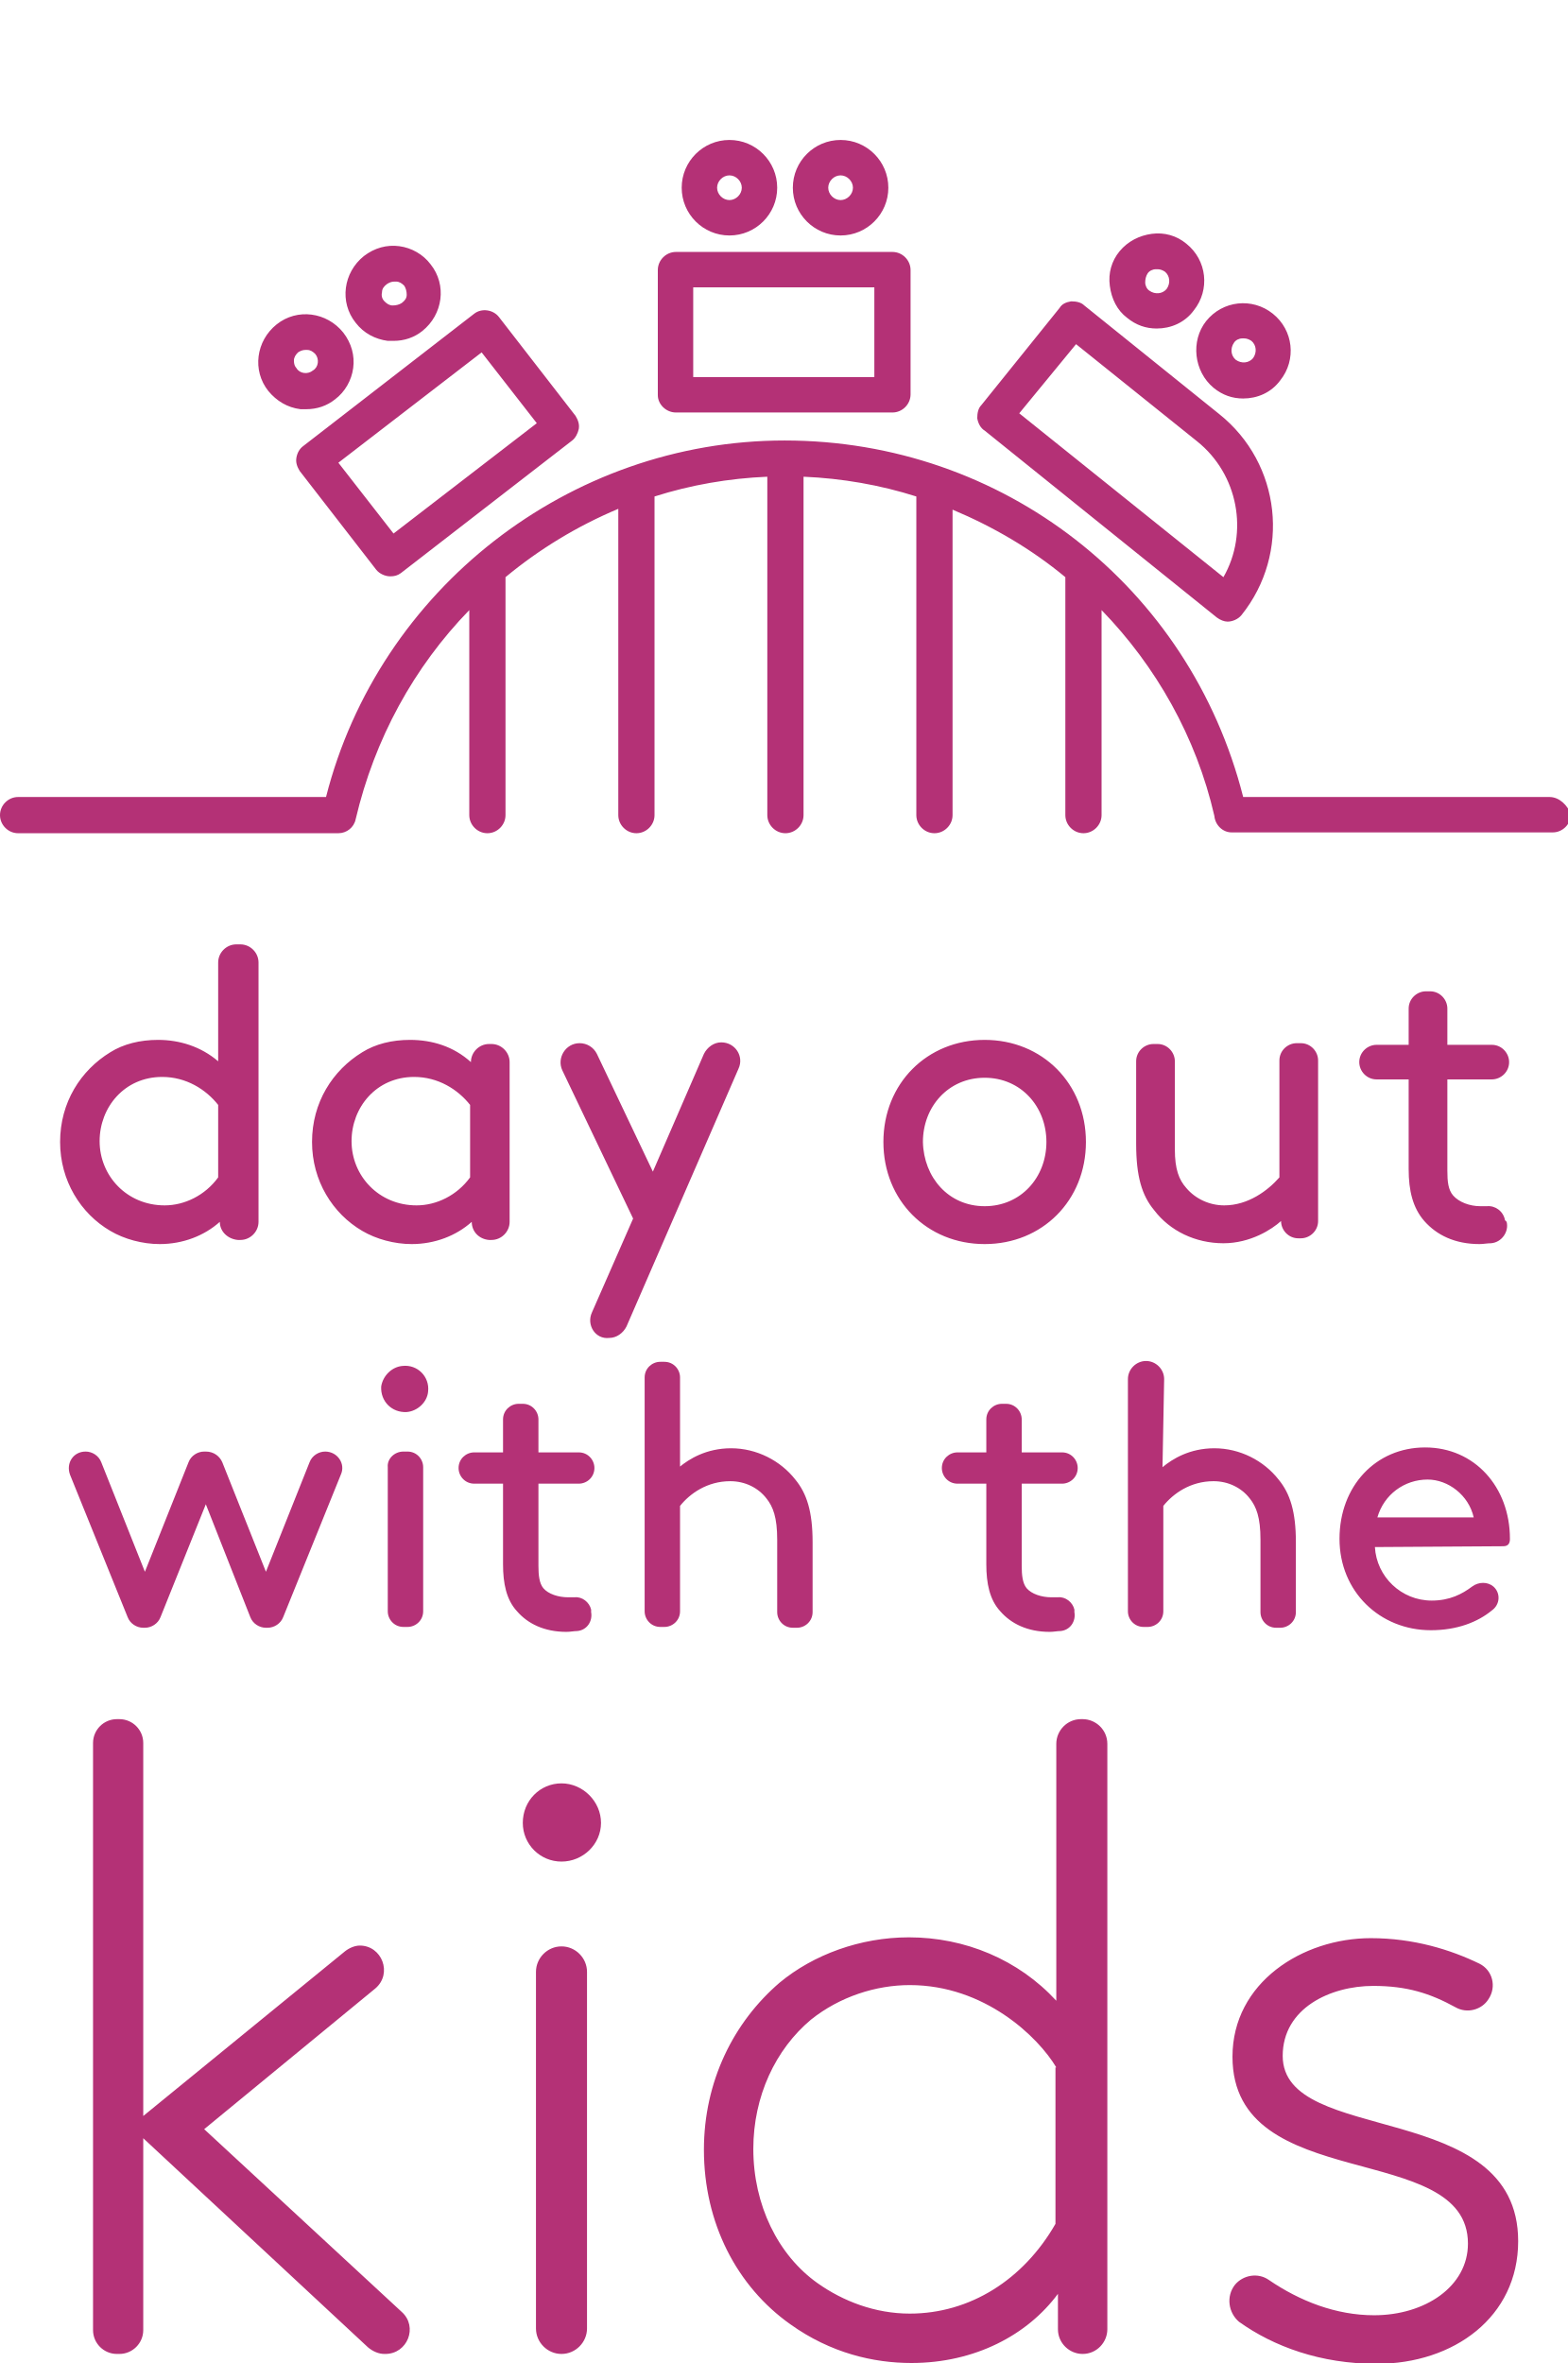
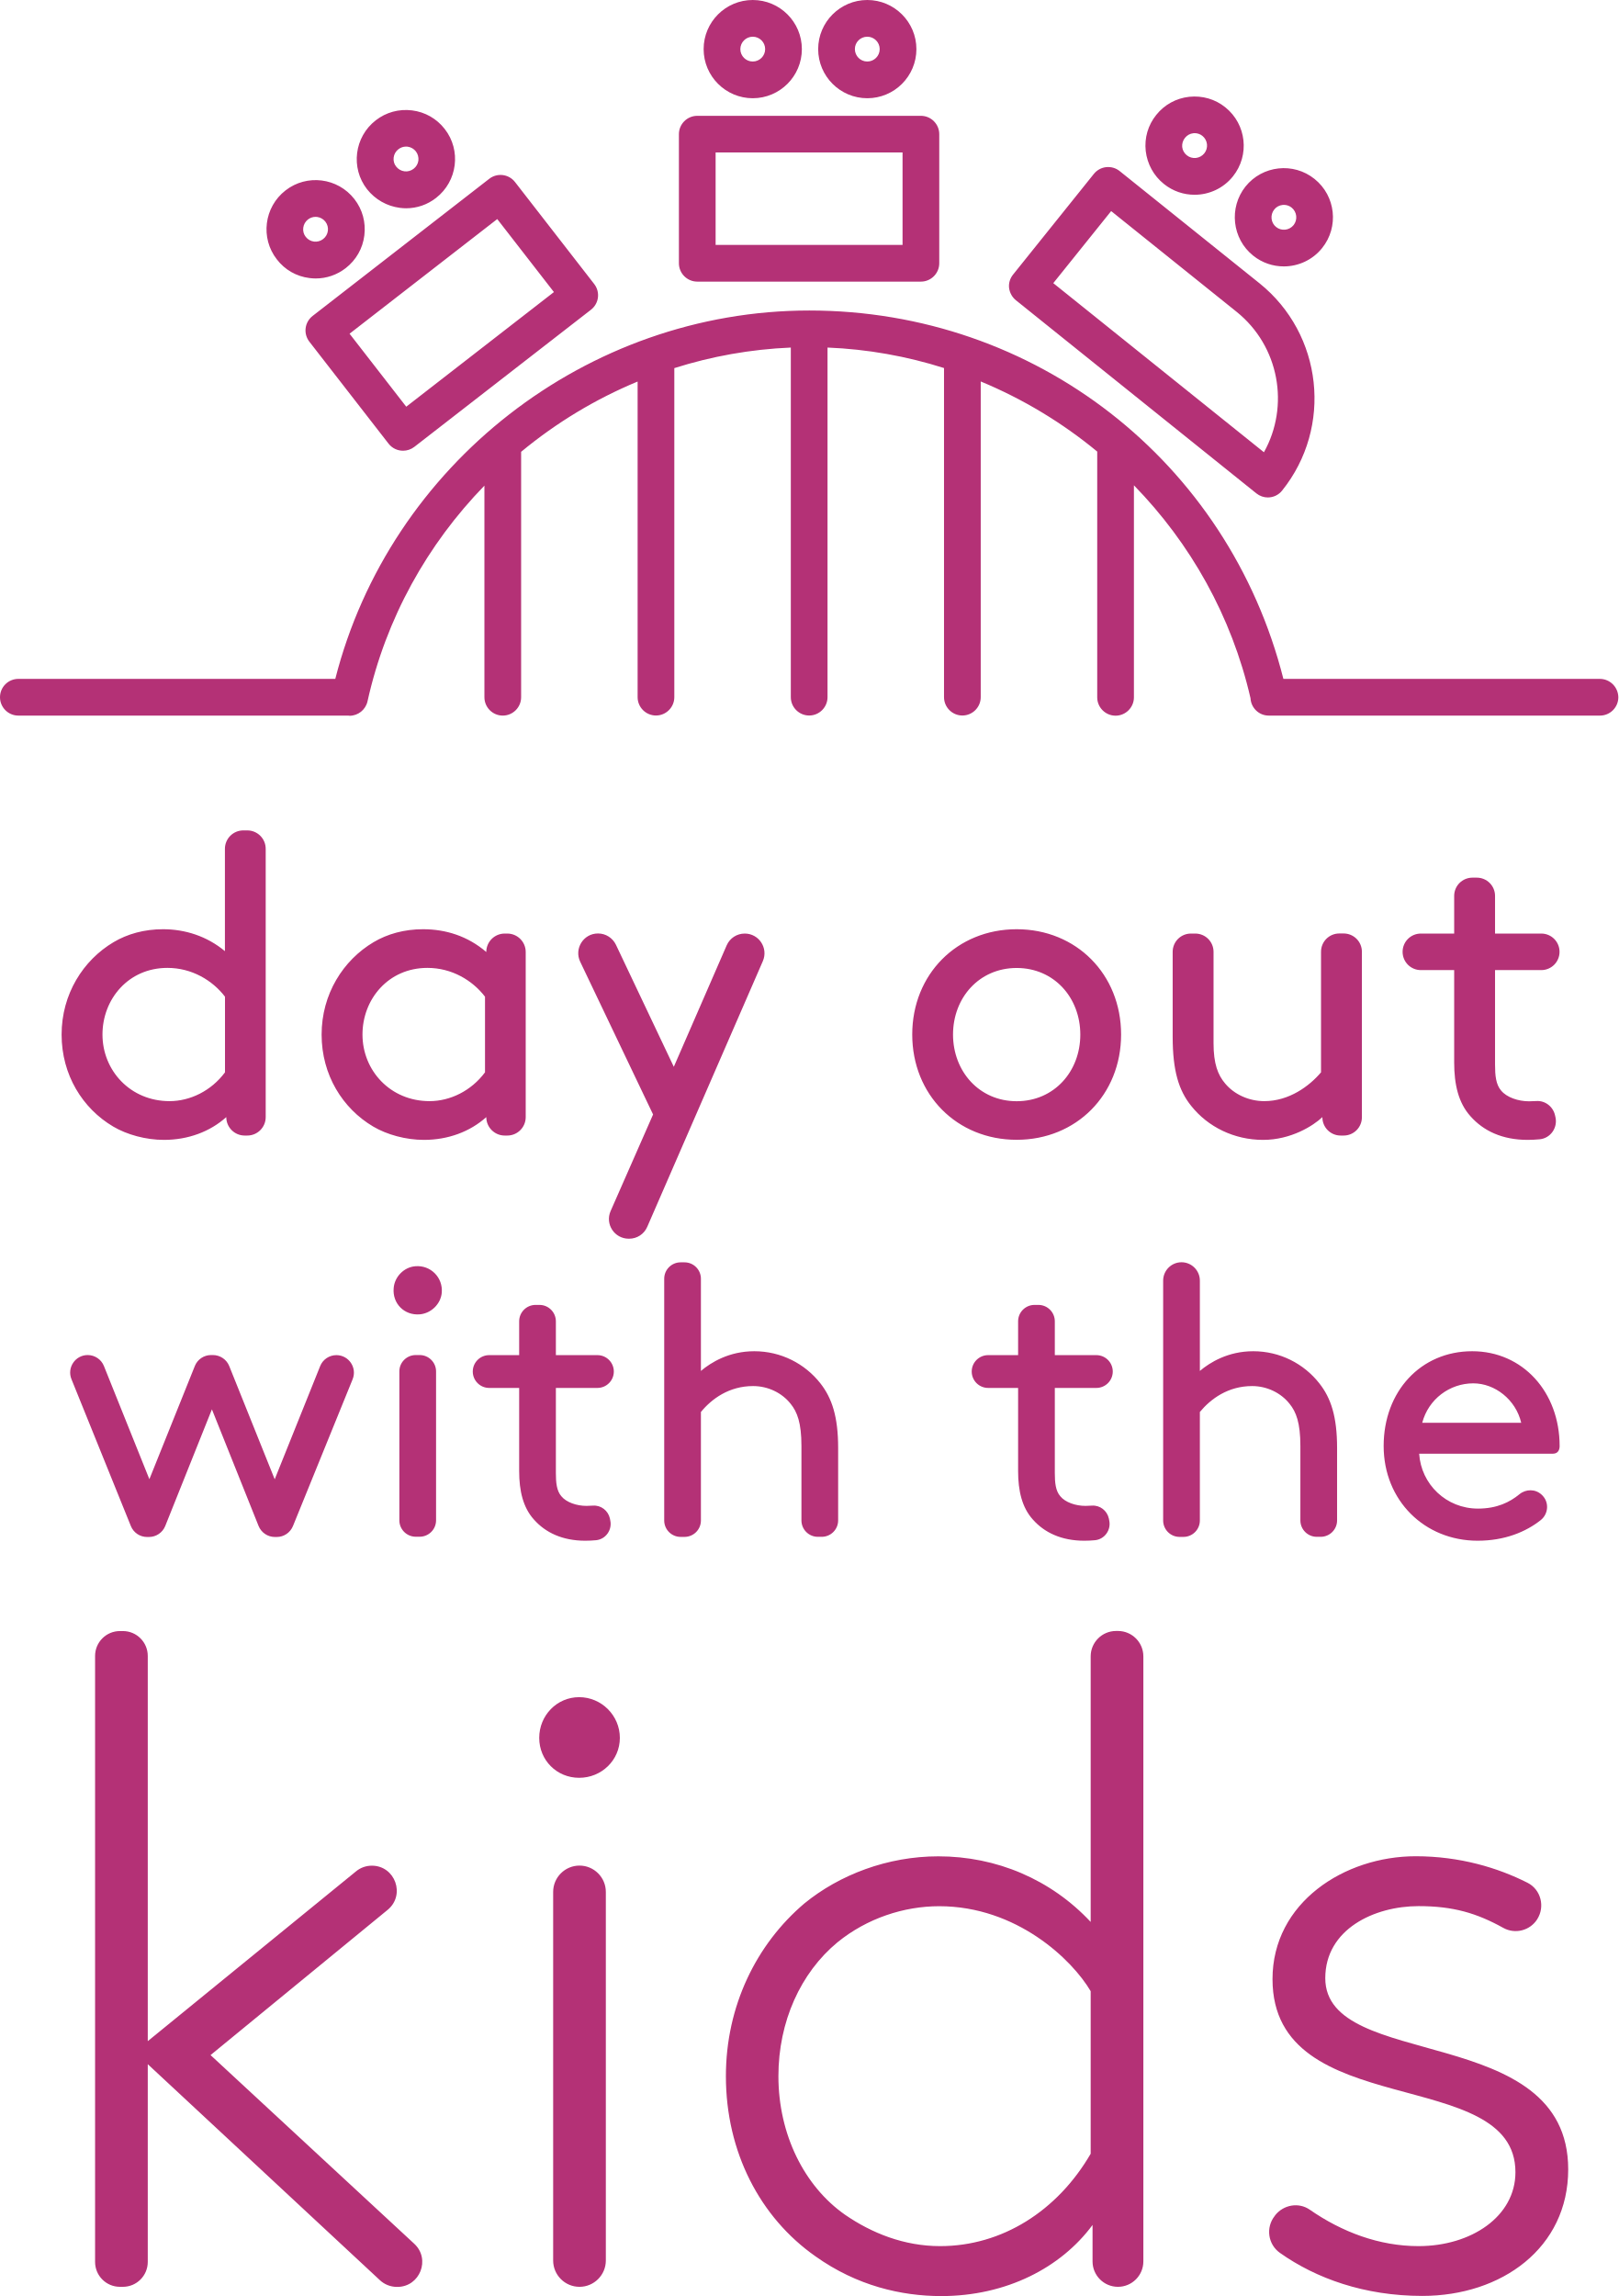
- <svg xmlns="http://www.w3.org/2000/svg" version="1.1" id="Layer_1" x="0px" y="0px" viewBox="0 0 190.4 287" style="enable-background:new 0 0 190.4 287;" xml:space="preserve">
+ <svg xmlns="http://www.w3.org/2000/svg" version="1.1" id="Layer_1" x="0px" y="0px" viewBox="0 0 190.44 270.19" style="enable-background:new 0 0 190.44 270.19;" xml:space="preserve">
  <style type="text/css">
	.st0{fill:#B43176;}
</style>
-   <path class="st0" d="M26.7,148.4c-1.9,1.7-4.5,2.7-7.3,2.7c-2.1,0-4.3-0.6-6-1.6c-3.6-2.1-6.1-6.1-6.1-10.8c0-4.8,2.5-8.7,6.1-10.9  c1.6-1,3.6-1.5,5.8-1.5c2.6,0,5.2,0.8,7.3,2.6v-12c0-1.2,1-2.2,2.2-2.2h0.5c1.2,0,2.2,1,2.2,2.2v31.5c0,1.2-1,2.2-2.2,2.2h-0.3  C27.7,150.5,26.7,149.6,26.7,148.4L26.7,148.4z M26.5,134.2c-1.5-1.9-3.9-3.4-6.8-3.4c-4.6,0-7.6,3.7-7.6,7.8c0,4.2,3.3,7.8,7.9,7.8  c2.4,0,4.9-1.2,6.5-3.4V134.2z M57.3,148.4c-1.9,1.7-4.5,2.7-7.3,2.7c-2.1,0-4.3-0.6-6-1.6c-3.6-2.1-6.1-6.1-6.1-10.8  c0-4.8,2.5-8.7,6.1-10.9c1.6-1,3.6-1.5,5.8-1.5c2.7,0,5.3,0.8,7.4,2.7l0,0c0-1.2,1-2.2,2.2-2.2h0.3c1.2,0,2.2,1,2.2,2.2v19.4  c0,1.2-1,2.2-2.2,2.2h-0.3C58.2,150.5,57.3,149.6,57.3,148.4L57.3,148.4z M57.1,134.2c-1.5-1.9-3.9-3.4-6.8-3.4  c-4.6,0-7.6,3.7-7.6,7.8c0,4.2,3.3,7.8,7.9,7.8c2.4,0,4.9-1.2,6.5-3.4V134.2z M71.9,159.4l5-11.4l-8.6-18c-0.7-1.5,0.4-3.3,2.1-3.3  h0c0.9,0,1.7,0.5,2.1,1.3l6.8,14.3l6.2-14.3c0.4-0.8,1.2-1.4,2.1-1.4l0,0c1.7,0,2.8,1.7,2.1,3.2l-13.6,31.3  c-0.4,0.8-1.2,1.4-2.1,1.4h0C72.3,162.7,71.2,160.9,71.9,159.4z M119.6,126.3c7,0,12.3,5.3,12.3,12.4s-5.3,12.4-12.3,12.4  s-12.3-5.3-12.3-12.4S112.6,126.3,119.6,126.3z M119.6,146.5c4.4,0,7.5-3.5,7.5-7.8c0-4.3-3.1-7.8-7.5-7.8s-7.5,3.5-7.5,7.8  C112.2,143,115.2,146.5,119.6,146.5z M140.2,147c-1.5-1.8-2.2-4.1-2.2-8.1v-10c0-1.2,1-2.1,2.1-2.1h0.5c1.2,0,2.1,1,2.1,2.1v10.7  c0,2.4,0.5,3.7,1.4,4.7c1.1,1.3,2.8,2.1,4.6,2.1c2.9,0,5.3-1.8,6.7-3.4v-14.2c0-1.2,1-2.1,2.1-2.1h0.5c1.2,0,2.1,1,2.1,2.1v19.5  c0,1.2-1,2.1-2.1,2.1h-0.3c-1.2,0-2.1-1-2.1-2.1v0c-1.1,1-3.7,2.7-7,2.7C145.2,151,142.1,149.5,140.2,147z M183,148.4  c0.3,1.2-0.6,2.5-1.9,2.6c-0.5,0-0.9,0.1-1.4,0.1c-3,0-5.2-1.1-6.7-2.8c-1.4-1.6-1.9-3.7-1.9-6.3v-10.9h-3.9c-1.2,0-2.1-1-2.1-2.1  l0,0c0-1.2,1-2.1,2.1-2.1h3.9v-4.4c0-1.2,1-2.1,2.1-2.1h0.5c1.2,0,2.1,1,2.1,2.1v4.4h5.4c1.2,0,2.1,1,2.1,2.1l0,0  c0,1.2-1,2.1-2.1,2.1h-5.4v11.1c0,1.3,0.1,2.3,0.7,3c0.7,0.8,2,1.3,3.3,1.3c0.2,0,0.5,0,0.8,0c1-0.1,2,0.6,2.2,1.7L183,148.4z   M27,177.6l5.3,13.3l5.3-13.3c0.3-0.8,1.1-1.3,1.9-1.3l0,0c1.5,0,2.5,1.5,1.9,2.8l-7,17.3c-0.3,0.8-1.1,1.3-1.9,1.3h-0.2  c-0.8,0-1.6-0.5-1.9-1.3L25,182.7l-5.5,13.7c-0.3,0.8-1.1,1.3-1.9,1.3h-0.2c-0.8,0-1.6-0.5-1.9-1.3l-7-17.3  c-0.5-1.4,0.4-2.8,1.9-2.8l0,0c0.8,0,1.6,0.5,1.9,1.3l5.3,13.3l5.3-13.3c0.3-0.8,1.1-1.3,1.9-1.3h0.2C26,176.3,26.7,176.9,27,177.6z   M48.9,165.9c1.8-0.2,3.3,1.3,3.1,3.1c-0.1,1.3-1.3,2.4-2.6,2.5c-1.8,0.1-3.2-1.3-3.1-3.1C46.5,167.1,47.6,166,48.9,165.9z   M49,176.3h0.5c1.1,0,1.9,0.9,1.9,1.9v17.5c0,1.1-0.9,1.9-1.9,1.9H49c-1.1,0-1.9-0.9-1.9-1.9v-17.5C47,177.2,47.9,176.3,49,176.3z   M71.8,195.8c0.2,1.1-0.5,2.2-1.7,2.3c-0.4,0-0.8,0.1-1.3,0.1c-2.7,0-4.7-1-6-2.5c-1.3-1.4-1.7-3.4-1.7-5.7v-9.8h-3.5  c-1.1,0-1.9-0.9-1.9-1.9l0,0c0-1.1,0.9-1.9,1.9-1.9h3.5v-4c0-1.1,0.9-1.9,1.9-1.9h0.5c1.1,0,1.9,0.9,1.9,1.9v4h4.9  c1.1,0,1.9,0.9,1.9,1.9l0,0c0,1.1-0.9,1.9-1.9,1.9h-4.9v10c0,1.1,0.1,2.1,0.6,2.7c0.6,0.7,1.8,1.1,3,1.1c0.2,0,0.5,0,0.8,0  c0.9-0.1,1.8,0.6,2,1.5L71.8,195.8z M82.5,178.2c1.2-1,3.3-2.3,6.3-2.3c3.1,0,6,1.5,7.8,3.8c1.4,1.7,2.1,3.9,2.1,7.6v8.5  c0,1.1-0.9,1.9-1.9,1.9h-0.5c-1.1,0-1.9-0.9-1.9-1.9V187c0-2.7-0.5-4-1.3-5c-1-1.3-2.6-2.1-4.4-2.1c-2.8,0-4.9,1.5-6.1,3v12.8  c0,1.1-0.9,1.9-1.9,1.9h-0.5c-1.1,0-1.9-0.9-1.9-1.9v-28.4c0-1.1,0.9-1.9,1.9-1.9h0.5c1.1,0,1.9,0.9,1.9,1.9V178.2z M130.5,195.8  c0.2,1.1-0.5,2.2-1.7,2.3c-0.4,0-0.8,0.1-1.3,0.1c-2.7,0-4.7-1-6-2.5c-1.3-1.4-1.7-3.4-1.7-5.7v-9.8h-3.5c-1.1,0-1.9-0.9-1.9-1.9  l0,0c0-1.1,0.9-1.9,1.9-1.9h3.5v-4c0-1.1,0.9-1.9,1.9-1.9h0.5c1.1,0,1.9,0.9,1.9,1.9v4h4.9c1.1,0,1.9,0.9,1.9,1.9l0,0  c0,1.1-0.9,1.9-1.9,1.9h-4.9v10c0,1.1,0.1,2.1,0.6,2.7c0.6,0.7,1.8,1.1,3,1.1c0.2,0,0.5,0,0.8,0c0.9-0.1,1.8,0.6,2,1.5L130.5,195.8z   M141.2,178.2c1.2-1,3.3-2.3,6.3-2.3c3.1,0,6,1.5,7.8,3.8c1.4,1.7,2.1,3.9,2.1,7.6v8.5c0,1.1-0.9,1.9-1.9,1.9h-0.5  c-1.1,0-1.9-0.9-1.9-1.9V187c0-2.7-0.5-4-1.3-5c-1-1.3-2.6-2.1-4.4-2.1c-2.8,0-4.9,1.5-6.1,3v12.8c0,1.1-0.9,1.9-1.9,1.9h-0.5  c-1.1,0-1.9-0.9-1.9-1.9v-28.2c0-1.2,1-2.2,2.2-2.2l0,0c1.2,0,2.2,1,2.2,2.2L141.2,178.2L141.2,178.2z M167,187.9  c0.2,3.6,3.2,6.5,6.9,6.5c2.2,0,3.7-0.8,4.9-1.7c0.8-0.6,1.9-0.6,2.6,0l0,0c0.9,0.8,0.8,2.2-0.2,2.9c-1.7,1.4-4.2,2.4-7.4,2.4  c-6.2,0-11.1-4.7-11.1-11.1c0-6.4,4.4-11.1,10.4-11.1c6,0,10.3,4.8,10.3,11.1c0,0.4-0.1,0.9-0.8,0.9L167,187.9L167,187.9z   M167.3,184.3H179c-0.6-2.7-3.1-4.6-5.6-4.6C170.6,179.7,168.1,181.5,167.3,184.3z M44.7,285.1l-27.3-25.4V283  c0,1.6-1.3,2.9-2.9,2.9h-0.3c-1.6,0-2.9-1.3-2.9-2.9v-71.3c0-1.6,1.3-2.9,2.9-2.9h0.3c1.6,0,2.9,1.3,2.9,2.9V257l24.5-20  c0.5-0.4,1.2-0.7,1.8-0.7l0,0c2.7,0,4,3.4,1.9,5.2l-20.8,17.1l24,22.2c2,1.8,0.7,5.1-2,5.1h-0.1C46,285.9,45.3,285.6,44.7,285.1z   M68.2,216.6c2.6,0,4.8,2.2,4.8,4.8c0,2.6-2.2,4.7-4.8,4.7s-4.7-2.1-4.7-4.7C63.5,218.7,65.6,216.6,68.2,216.6z M68.2,236.4  L68.2,236.4c1.7,0,3.1,1.4,3.1,3.1v43.3c0,1.7-1.4,3.1-3.1,3.1l0,0c-1.7,0-3.1-1.4-3.1-3.1v-43.3C65.1,237.8,66.5,236.4,68.2,236.4z   M96,282.3c-6.5-4.6-10.5-12.3-10.5-21.2c0-8.3,3.6-15.5,9.2-20.3c4.1-3.4,9.8-5.5,15.7-5.5c6.8,0,13.3,2.7,17.9,7.7v-31.2  c0-1.6,1.3-3,3-3h0.2c1.6,0,3,1.3,3,3v71.1c0,1.6-1.3,3-3,3l0,0c-1.6,0-3-1.3-3-3v-4.3c-3.7,5-10.1,8.4-17.8,8.4  C106.1,287,100.9,285.8,96,282.3z M128.3,251.1c-2.2-3.7-8.7-10-17.8-10c-4.1,0-8.5,1.4-12,4.2c-4.3,3.6-7,9.3-7,15.7  c0,6.8,3,12.9,7.8,16.3c3.1,2.2,7,3.7,11.2,3.7c7.3,0,13.8-4.1,17.7-10.9V251.1z M150,277.5c1-1.2,2.8-1.5,4.1-0.6  c3.8,2.6,8.2,4.3,12.8,4.3c6.2,0,11.4-3.5,11.4-8.7c0-12.7-28.6-5.8-28.6-22.7c0-9,8.5-14.4,16.8-14.4c5.2,0,9.7,1.4,13.2,3.1  c1.6,0.8,2.1,2.8,1.1,4.3l0,0c-0.8,1.3-2.6,1.8-4,1c-3.1-1.7-5.9-2.6-10-2.6c-5.2,0-11,2.7-11,8.5c0,11,28.6,5.1,28.6,22.5  c0,9.2-7.8,14.9-17.2,14.9c-6.8,0-12.5-2.1-16.7-5.1C149.2,280.9,148.9,278.9,150,277.5L150,277.5z M188.2,96.8H151  c-6.5-25.6-29.2-43.3-55.7-43.3c-26.2,0-49.3,18.1-55.7,43.3H2.2c-1.2,0-2.2,1-2.2,2.2c0,1.2,1,2.2,2.2,2.2H41c0,0,0.1,0,0.1,0  c1,0,1.9-0.7,2.1-1.7C45.5,89.7,50.3,81,57,74.1V99c0,1.2,1,2.2,2.2,2.2s2.2-1,2.2-2.2V70.1c4.1-3.4,8.7-6.2,13.7-8.3V99  c0,1.2,1,2.2,2.2,2.2c1.2,0,2.2-1,2.2-2.2V60.3c4.4-1.4,9-2.2,13.7-2.4V99c0,1.2,1,2.2,2.2,2.2s2.2-1,2.2-2.2V57.9  c4.7,0.2,9.3,1,13.7,2.4V99c0,1.2,1,2.2,2.2,2.2c1.2,0,2.2-1,2.2-2.2V61.9c5,2.1,9.6,4.8,13.7,8.2V99c0,1.2,1,2.2,2.2,2.2  s2.2-1,2.2-2.2V74.1c6.6,6.8,11.5,15.4,13.7,25c0.1,1.1,1,2,2.1,2h39c1.2,0,2.2-1,2.2-2.2C190.4,97.8,189.4,96.8,188.2,96.8z   M82.1,50.1h26.3c1.2,0,2.2-1,2.2-2.2V32.8c0-1.2-1-2.2-2.2-2.2H82.1c-1.2,0-2.2,1-2.2,2.2V48C79.9,49.1,80.9,50.1,82.1,50.1z   M84.2,34.9h22v10.9h-22V34.9z M88.6,28.6c3.2,0,5.8-2.6,5.8-5.8S91.8,17,88.6,17c-3.2,0-5.8,2.6-5.8,5.8S85.4,28.6,88.6,28.6z   M88.6,21.3c0.8,0,1.5,0.7,1.5,1.5c0,0.8-0.7,1.5-1.5,1.5c-0.8,0-1.5-0.7-1.5-1.5S87.8,21.3,88.6,21.3z M102.1,28.6  c3.2,0,5.8-2.6,5.8-5.8s-2.6-5.8-5.8-5.8c-3.2,0-5.8,2.6-5.8,5.8S98.9,28.6,102.1,28.6z M102.1,21.3c0.8,0,1.5,0.7,1.5,1.5  c0,0.8-0.7,1.5-1.5,1.5c-0.8,0-1.5-0.7-1.5-1.5C100.6,22,101.3,21.3,102.1,21.3z M119.6,52.3L147.8,75c0.4,0.3,0.9,0.5,1.3,0.5  c0.6,0,1.3-0.3,1.7-0.8c6-7.5,4.8-18.4-2.7-24.4l-16.4-13.2c-0.4-0.4-1-0.5-1.6-0.5c-0.6,0.1-1.1,0.3-1.4,0.8l-9.5,11.8  c-0.4,0.4-0.5,1-0.5,1.6C118.8,51.4,119.1,52,119.6,52.3z M130.7,41.8l14.7,11.8c5,4,6.3,11.1,3.2,16.5l-24.8-19.9L130.7,41.8z   M136.9,38.6c1.1,0.9,2.3,1.3,3.6,1.3c1.7,0,3.4-0.7,4.5-2.2c2-2.5,1.6-6.1-0.9-8.1c-1.2-1-2.7-1.4-4.2-1.2  c-1.5,0.2-2.9,0.9-3.9,2.1c-1,1.2-1.4,2.7-1.2,4.2C135,36.3,135.7,37.7,136.9,38.6z M139.4,33.2c0.2-0.3,0.6-0.5,1-0.5  c0.1,0,0.1,0,0.2,0c0.3,0,0.6,0.1,0.9,0.3c0.6,0.5,0.7,1.4,0.2,2.1c-0.5,0.6-1.4,0.7-2.1,0.2c-0.3-0.2-0.5-0.6-0.5-1  C139.1,33.9,139.2,33.5,139.4,33.2z M147.4,47.1c1.1,0.9,2.3,1.3,3.6,1.3c1.7,0,3.4-0.7,4.5-2.2c2-2.5,1.6-6.1-0.9-8.1  s-6.1-1.6-8.1,0.9C144.6,41.4,145,45.1,147.4,47.1z M149.9,41.6c0.2-0.3,0.6-0.5,1-0.5c0,0,0.1,0,0.2,0c0.3,0,0.6,0.1,0.9,0.3  c0.6,0.5,0.7,1.4,0.2,2.1c-0.5,0.6-1.4,0.7-2.1,0.2C149.5,43.2,149.4,42.3,149.9,41.6z M36,55.6c-0.1,0.6,0.1,1.1,0.4,1.6l9.3,12  c0.4,0.5,1.1,0.8,1.7,0.8c0.5,0,0.9-0.1,1.3-0.4l20.8-16.1c0.4-0.3,0.7-0.9,0.8-1.4c0.1-0.6-0.1-1.1-0.4-1.6l-9.3-12  c-0.7-0.9-2.1-1.1-3-0.4L36.8,54.2C36.4,54.5,36.1,55,36,55.6z M58.5,42.8l6.7,8.6L47.8,64.8l-6.7-8.6L58.5,42.8z M36.5,49.7  c0.2,0,0.5,0,0.7,0c1.3,0,2.5-0.4,3.5-1.2c1.2-0.9,2-2.3,2.2-3.8c0.2-1.5-0.2-3-1.2-4.3c-2-2.5-5.6-3-8.1-1c-2.5,2-3,5.6-1,8.1  C33.6,48.7,34.9,49.5,36.5,49.7z M35.7,43.8c0-0.4,0.2-0.7,0.5-1c0.3-0.2,0.6-0.3,0.9-0.3c0.1,0,0.1,0,0.2,0c0.4,0,0.7,0.2,1,0.5  c0.5,0.6,0.4,1.6-0.3,2c-0.6,0.5-1.6,0.4-2-0.3C35.8,44.5,35.7,44.2,35.7,43.8z M47.1,41.4c0.2,0,0.5,0,0.7,0c1.3,0,2.5-0.4,3.5-1.2  c2.5-2,3-5.6,1-8.1c-0.9-1.2-2.3-2-3.8-2.2c-1.5-0.2-3,0.2-4.3,1.2c-2.5,2-3,5.6-1,8.1C44.2,40.5,45.6,41.2,47.1,41.4z M46.4,35.5  c0-0.4,0.2-0.7,0.6-1c0.3-0.2,0.6-0.3,0.9-0.3c0.1,0,0.1,0,0.2,0c0.4,0,0.7,0.2,1,0.5c0.2,0.3,0.3,0.7,0.3,1.1c0,0.4-0.2,0.7-0.6,1  c-0.3,0.2-0.7,0.3-1.1,0.3c-0.4,0-0.7-0.2-1-0.5C46.4,36.3,46.3,35.9,46.4,35.5z" />
+   <path class="st0" d="M26.63,131.46c-1.92,1.72-4.5,2.68-7.34,2.68c-2.12,0-4.35-0.61-5.97-1.57c-3.59-2.12-6.07-6.07-6.07-10.82  c0-4.76,2.53-8.75,6.12-10.88c1.62-0.96,3.59-1.52,5.82-1.52c2.58,0,5.16,0.81,7.28,2.58V99.89c0-1.2,0.97-2.17,2.17-2.17h0.46  c1.2,0,2.17,0.97,2.17,2.17v31.57c0,1.2-0.97,2.17-2.17,2.17h-0.3C27.6,133.63,26.63,132.66,26.63,131.46L26.63,131.46z   M26.48,117.29c-1.47-1.92-3.9-3.39-6.78-3.39c-4.6,0-7.64,3.69-7.64,7.84c0,4.25,3.29,7.84,7.89,7.84c2.43,0,4.91-1.21,6.53-3.39  V117.29z M57.23,131.46c-1.92,1.72-4.5,2.68-7.34,2.68c-2.12,0-4.35-0.61-5.97-1.57c-3.59-2.12-6.07-6.07-6.07-10.82  c0-4.76,2.53-8.75,6.12-10.88c1.62-0.96,3.59-1.52,5.82-1.52c2.68,0,5.26,0.81,7.44,2.68v0c0-1.2,0.97-2.17,2.17-2.17h0.3  c1.2,0,2.17,0.97,2.17,2.17v19.43c0,1.2-0.97,2.17-2.17,2.17h-0.3C58.21,133.63,57.23,132.66,57.23,131.46L57.23,131.46z   M57.08,117.29c-1.47-1.92-3.9-3.39-6.78-3.39c-4.6,0-7.64,3.69-7.64,7.84c0,4.25,3.29,7.84,7.89,7.84c2.43,0,4.91-1.21,6.53-3.39  V117.29z M71.86,142.52l5-11.37l-8.58-17.98c-0.73-1.54,0.39-3.32,2.09-3.32h0.02c0.9,0,1.71,0.52,2.1,1.33l6.81,14.36l6.22-14.29  c0.37-0.85,1.2-1.39,2.13-1.39h0c1.67,0,2.79,1.71,2.13,3.24l-13.61,31.28c-0.37,0.85-1.2,1.39-2.13,1.39h-0.04  C72.31,145.77,71.19,144.05,71.86,142.52z M119.65,109.35c7.03,0,12.29,5.31,12.29,12.39s-5.26,12.39-12.29,12.39  s-12.29-5.31-12.29-12.39S112.62,109.35,119.65,109.35z M119.65,129.59c4.4,0,7.49-3.49,7.49-7.84c0-4.35-3.09-7.84-7.49-7.84  c-4.4,0-7.49,3.49-7.49,7.84C112.17,126.09,115.25,129.59,119.65,129.59z M140.19,130.14c-1.47-1.82-2.18-4.15-2.18-8.14v-9.99  c0-1.19,0.96-2.15,2.15-2.15h0.51c1.19,0,2.15,0.96,2.15,2.15v10.75c0,2.43,0.51,3.74,1.37,4.75c1.06,1.27,2.78,2.07,4.6,2.07  c2.93,0,5.31-1.77,6.68-3.39v-14.19c0-1.19,0.96-2.15,2.15-2.15h0.51c1.19,0,2.15,0.96,2.15,2.15v19.48c0,1.19-0.96,2.15-2.15,2.15  h-0.35c-1.19,0-2.15-0.96-2.15-2.15v-0.02c-1.06,1.01-3.69,2.68-6.98,2.68C145.25,134.14,142.16,132.62,140.19,130.14z   M183.06,131.47c0.28,1.25-0.59,2.48-1.86,2.6c-0.46,0.04-0.94,0.07-1.41,0.07c-2.99,0-5.21-1.06-6.73-2.78  c-1.42-1.57-1.92-3.74-1.92-6.32v-10.88h-3.92c-1.19,0-2.15-0.96-2.15-2.15v0c0-1.19,0.96-2.15,2.15-2.15h3.92v-4.43  c0-1.19,0.96-2.15,2.15-2.15h0.51c1.19,0,2.15,0.96,2.15,2.15v4.43h5.44c1.19,0,2.15,0.96,2.15,2.15v0c0,1.19-0.96,2.15-2.15,2.15  h-5.44v11.13c0,1.27,0.1,2.33,0.71,3.04c0.66,0.81,2.02,1.27,3.29,1.27c0.24,0,0.53-0.01,0.84-0.03c1.05-0.08,1.99,0.65,2.22,1.68  L183.06,131.47z M26.98,160.76l5.35,13.32l5.35-13.32c0.31-0.78,1.07-1.29,1.91-1.29h0c1.46,0,2.46,1.48,1.91,2.84l-7.02,17.27  c-0.32,0.78-1.07,1.29-1.91,1.29h-0.22c-0.84,0-1.6-0.51-1.92-1.3l-5.49-13.72l-5.49,13.72c-0.31,0.78-1.07,1.3-1.92,1.3h-0.22  c-0.84,0-1.6-0.51-1.91-1.29L8.41,162.3c-0.55-1.36,0.45-2.84,1.91-2.84h0c0.84,0,1.6,0.51,1.91,1.29l5.35,13.32l5.35-13.32  c0.31-0.78,1.07-1.29,1.91-1.29h0.21C25.91,159.46,26.67,159.98,26.98,160.76z M48.87,149.01c1.8-0.16,3.28,1.32,3.12,3.12  c-0.12,1.33-1.26,2.43-2.59,2.54c-1.81,0.15-3.23-1.27-3.07-3.08C46.43,150.26,47.53,149.12,48.87,149.01z M48.93,159.46h0.46  c1.07,0,1.93,0.87,1.93,1.93v17.52c0,1.07-0.87,1.93-1.93,1.93h-0.46c-1.07,0-1.93-0.87-1.93-1.93V161.4  C46.99,160.33,47.86,159.46,48.93,159.46z M71.82,178.91c0.25,1.12-0.53,2.23-1.67,2.34c-0.42,0.04-0.85,0.06-1.27,0.06  c-2.69,0-4.69-0.96-6.05-2.5c-1.27-1.41-1.73-3.37-1.73-5.69v-9.79h-3.53c-1.07,0-1.93-0.87-1.93-1.93v0c0-1.07,0.87-1.93,1.93-1.93  h3.53v-3.98c0-1.07,0.87-1.93,1.93-1.93h0.46c1.07,0,1.93,0.87,1.93,1.93v3.98h4.89c1.07,0,1.93,0.87,1.93,1.93v0  c0,1.07-0.87,1.93-1.93,1.93h-4.89v10.01c0,1.14,0.09,2.09,0.64,2.73c0.59,0.73,1.82,1.14,2.96,1.14c0.21,0,0.48-0.01,0.76-0.03  c0.95-0.07,1.8,0.59,2,1.52L71.82,178.91z M82.49,161.33c1.18-1,3.32-2.32,6.28-2.32c3.14,0,5.96,1.46,7.78,3.78  c1.36,1.73,2.09,3.92,2.09,7.6v8.53c0,1.07-0.87,1.93-1.93,1.93h-0.46c-1.07,0-1.93-0.87-1.93-1.93v-8.76c0-2.73-0.5-4.01-1.27-4.96  c-1-1.27-2.64-2.09-4.42-2.09c-2.82,0-4.87,1.5-6.14,3.05v12.77c0,1.07-0.87,1.93-1.93,1.93H80.1c-1.07,0-1.93-0.87-1.93-1.93  v-28.45c0-1.07,0.87-1.93,1.93-1.93h0.46c1.07,0,1.93,0.87,1.93,1.93V161.33z M130.54,178.91c0.25,1.12-0.53,2.23-1.67,2.34  c-0.42,0.04-0.85,0.06-1.27,0.06c-2.68,0-4.69-0.96-6.05-2.5c-1.27-1.41-1.73-3.37-1.73-5.69v-9.79h-3.53  c-1.07,0-1.93-0.87-1.93-1.93v0c0-1.07,0.87-1.93,1.93-1.93h3.53v-3.98c0-1.07,0.87-1.93,1.93-1.93h0.46c1.07,0,1.93,0.87,1.93,1.93  v3.98h4.89c1.07,0,1.93,0.87,1.93,1.93v0c0,1.07-0.87,1.93-1.93,1.93h-4.89v10.01c0,1.14,0.09,2.09,0.64,2.73  c0.59,0.73,1.82,1.14,2.96,1.14c0.21,0,0.48-0.01,0.76-0.03c0.95-0.07,1.8,0.59,2,1.52L130.54,178.91z M141.21,161.33  c1.18-1,3.32-2.32,6.28-2.32c3.14,0,5.96,1.46,7.78,3.78c1.37,1.73,2.09,3.92,2.09,7.6v8.53c0,1.07-0.87,1.93-1.93,1.93h-0.46  c-1.07,0-1.93-0.87-1.93-1.93v-8.76c0-2.73-0.5-4.01-1.27-4.96c-1-1.27-2.64-2.09-4.41-2.09c-2.82,0-4.87,1.5-6.15,3.05v12.77  c0,1.07-0.87,1.93-1.93,1.93h-0.46c-1.07,0-1.93-0.87-1.93-1.93V150.7c0-1.19,0.97-2.16,2.16-2.16l0,0c1.19,0,2.16,0.97,2.16,2.16  V161.33z M167.02,171.07c0.23,3.6,3.19,6.46,6.92,6.46c2.24,0,3.75-0.76,4.88-1.69c0.77-0.63,1.88-0.63,2.61,0.05l0.05,0.05  c0.86,0.82,0.77,2.21-0.16,2.95c-1.73,1.37-4.22,2.42-7.42,2.42c-6.24,0-11.06-4.73-11.06-11.15c0-6.42,4.37-11.15,10.42-11.15  c5.96,0,10.29,4.82,10.29,11.15c0,0.37-0.12,0.9-0.79,0.91H167.02z M167.38,167.43h11.65c-0.64-2.73-3.1-4.64-5.64-4.64  C170.61,162.79,168.11,164.65,167.38,167.43z M44.7,268.32l-27.31-25.41v23.27c0,1.62-1.31,2.93-2.93,2.93h-0.34  c-1.62,0-2.93-1.31-2.93-2.93v-71.31c0-1.62,1.31-2.93,2.93-2.93h0.34c1.62,0,2.93,1.31,2.93,2.93v45.33l24.52-19.99  c0.52-0.43,1.18-0.66,1.85-0.66h0c2.75,0,3.99,3.45,1.86,5.2l-20.84,17.09l23.97,22.2c1.96,1.81,0.67,5.08-1.99,5.08h-0.07  C45.95,269.11,45.24,268.83,44.7,268.32z M68.16,199.72c2.63,0,4.79,2.16,4.79,4.79c0,2.63-2.16,4.7-4.79,4.7  c-2.63,0-4.7-2.07-4.7-4.7C63.46,201.88,65.53,199.72,68.16,199.72z M68.2,219.54L68.2,219.54c1.71,0,3.1,1.39,3.1,3.1v43.37  c0,1.71-1.39,3.1-3.1,3.1l0,0c-1.71,0-3.1-1.39-3.1-3.1v-43.37C65.1,220.93,66.49,219.54,68.2,219.54z M95.97,265.52  c-6.52-4.57-10.54-12.28-10.54-21.2c0-8.26,3.59-15.54,9.24-20.33c4.13-3.37,9.78-5.54,15.76-5.54c6.85,0,13.26,2.72,17.93,7.72  v-31.25c0-1.65,1.34-2.99,2.99-2.99h0.22c1.65,0,2.99,1.34,2.99,2.99v71.2c0,1.65-1.34,2.99-2.99,2.99h0  c-1.65,0-2.99-1.34-2.99-2.99v-4.29c-3.69,5-10.11,8.37-17.83,8.37C106.07,270.19,100.86,269,95.97,265.52z M128.36,234.32  c-2.17-3.7-8.7-10-17.83-10c-4.13,0-8.48,1.41-11.96,4.24c-4.35,3.59-6.96,9.35-6.96,15.76c0,6.85,3.04,12.94,7.83,16.3  c3.15,2.17,6.96,3.7,11.2,3.7c7.28,0,13.8-4.13,17.72-10.87V234.32z M150.08,260.68c0.98-1.23,2.76-1.55,4.06-0.65  c3.79,2.63,8.18,4.29,12.8,4.29c6.2,0,11.41-3.48,11.41-8.7c0-12.72-28.59-5.76-28.59-22.72c0-9.02,8.48-14.46,16.85-14.46  c5.2,0,9.68,1.36,13.16,3.12c1.58,0.8,2.09,2.81,1.14,4.3l0,0c-0.85,1.34-2.61,1.78-3.99,1.01c-3.12-1.73-5.88-2.56-9.97-2.56  c-5.22,0-10.98,2.72-10.98,8.48c0,10.98,28.59,5.11,28.59,22.5c0,9.24-7.83,14.89-17.17,14.89c-6.82,0-12.52-2.07-16.75-5.06  c-1.42-1-1.7-2.99-0.62-4.35L150.08,260.68z M188.28,79.89h-37.24c-6.48-25.6-29.2-43.35-55.79-43.35  c-26.19,0-49.37,18.13-55.79,43.35H2.16C0.97,79.89,0,80.85,0,82.05c0,1.19,0.97,2.16,2.16,2.16h38.83c0.05,0,0.1,0.02,0.15,0.02  c0.99,0,1.88-0.69,2.11-1.69c2.17-9.79,7.06-18.5,13.76-25.39v24.9c0,1.19,0.97,2.16,2.16,2.16c1.19,0,2.16-0.97,2.16-2.16V53.17  c4.12-3.41,8.74-6.21,13.71-8.27v37.14c0,1.19,0.97,2.16,2.16,2.16c1.19,0,2.16-0.97,2.16-2.16V43.32  c4.38-1.39,8.98-2.22,13.71-2.42v41.14c0,1.19,0.97,2.16,2.16,2.16c1.19,0,2.16-0.97,2.16-2.16V40.9c4.72,0.19,9.32,1.02,13.71,2.41  v38.73c0,1.19,0.97,2.16,2.16,2.16c1.19,0,2.16-0.97,2.16-2.16V44.89c4.97,2.06,9.59,4.85,13.71,8.25v28.92  c0,1.19,0.97,2.16,2.16,2.16c1.19,0,2.16-0.97,2.16-2.16V57.11c6.64,6.81,11.5,15.39,13.72,25.05c0.06,1.14,0.99,2.05,2.15,2.05  h38.98c1.19,0,2.16-0.97,2.16-2.16C190.44,80.85,189.47,79.89,188.28,79.89z M82.06,33.14h26.32c1.19,0,2.16-0.97,2.16-2.16V15.79  c0-1.19-0.97-2.16-2.16-2.16H82.06c-1.19,0-2.16,0.97-2.16,2.16v15.19C79.9,32.17,80.87,33.14,82.06,33.14z M84.22,17.94h22v10.88  h-22V17.94z M88.59,11.56c3.19,0,5.78-2.59,5.78-5.78c0-3.19-2.59-5.78-5.78-5.78s-5.78,2.59-5.78,5.78  C82.81,8.97,85.41,11.56,88.59,11.56z M88.59,4.32c0.81,0,1.46,0.66,1.46,1.46c0,0.81-0.66,1.46-1.46,1.46  c-0.81,0-1.46-0.66-1.46-1.46C87.13,4.98,87.79,4.32,88.59,4.32z M102.07,11.56c3.19,0,5.78-2.59,5.78-5.78  c0-3.19-2.6-5.78-5.78-5.78s-5.78,2.59-5.78,5.78C96.29,8.97,98.88,11.56,102.07,11.56z M102.07,4.32c0.81,0,1.46,0.66,1.46,1.46  c0,0.81-0.66,1.46-1.46,1.46c-0.81,0-1.46-0.66-1.46-1.46C100.6,4.98,101.26,4.32,102.07,4.32z M119.57,35.34l28.29,22.72  c0.4,0.32,0.88,0.48,1.35,0.48c0.63,0,1.26-0.28,1.68-0.81c5.99-7.46,4.79-18.41-2.67-24.4l-16.45-13.2  c-0.45-0.36-1.01-0.52-1.59-0.46c-0.57,0.06-1.09,0.35-1.45,0.8l-9.51,11.85c-0.36,0.45-0.53,1.02-0.46,1.59  C118.84,34.46,119.12,34.98,119.57,35.34z M130.77,24.84l14.76,11.85c5.03,4.04,6.27,11.08,3.22,16.53l-24.79-19.9L130.77,24.84z   M136.98,21.65c1.07,0.86,2.34,1.27,3.61,1.27c1.69,0,3.37-0.74,4.51-2.16c2-2.49,1.6-6.13-0.89-8.13c-1.2-0.97-2.71-1.4-4.25-1.24  c-1.54,0.17-2.91,0.92-3.88,2.13c-0.97,1.2-1.41,2.71-1.24,4.25C135.02,19.3,135.77,20.68,136.98,21.65z M139.46,16.22  c0.24-0.3,0.59-0.5,0.98-0.54c0.06-0.01,0.11-0.01,0.16-0.01c0.33,0,0.65,0.11,0.91,0.32c0.63,0.51,0.73,1.43,0.22,2.06  c-0.51,0.63-1.43,0.73-2.06,0.22c-0.3-0.24-0.5-0.59-0.54-0.98C139.1,16.91,139.21,16.53,139.46,16.22z M147.48,30.08  c1.07,0.86,2.34,1.27,3.61,1.27c1.69,0,3.37-0.74,4.51-2.16c2-2.49,1.6-6.13-0.89-8.13c-2.49-2-6.13-1.6-8.13,0.89  C144.6,24.44,145,28.09,147.48,30.08z M149.96,24.66c0.24-0.31,0.59-0.5,0.98-0.54c0.05-0.01,0.11-0.01,0.16-0.01  c0.33,0,0.65,0.11,0.91,0.32c0.63,0.51,0.73,1.43,0.23,2.06c-0.51,0.63-1.43,0.73-2.06,0.22C149.56,26.21,149.46,25.29,149.96,24.66  z M35.97,38.62c-0.07,0.57,0.09,1.14,0.44,1.59l9.32,12c0.43,0.55,1.06,0.83,1.71,0.83c0.46,0,0.93-0.15,1.32-0.45l20.79-16.14  c0.45-0.35,0.75-0.87,0.82-1.44c0.07-0.57-0.09-1.14-0.44-1.59l-9.32-12c-0.73-0.94-2.09-1.11-3.03-0.38L36.79,37.18  C36.34,37.53,36.04,38.05,35.97,38.62z M58.52,25.78l6.67,8.59L47.81,47.86l-6.67-8.59L58.52,25.78z M36.42,32.72  c0.25,0.03,0.49,0.05,0.73,0.05c1.28,0,2.51-0.42,3.54-1.22c1.22-0.95,2-2.31,2.19-3.85c0.19-1.53-0.22-3.05-1.17-4.27  c-1.96-2.52-5.6-2.98-8.11-1.02c-2.52,1.96-2.98,5.6-1.02,8.11C33.52,31.75,34.88,32.53,36.42,32.72z M35.69,26.8  c0.05-0.39,0.25-0.73,0.55-0.97c0.26-0.2,0.57-0.31,0.89-0.31c0.06,0,0.12,0,0.19,0.01c0.39,0.05,0.73,0.25,0.97,0.55  c0.5,0.64,0.38,1.56-0.26,2.05c-0.64,0.5-1.56,0.38-2.05-0.26C35.74,27.57,35.64,27.19,35.69,26.8z M47.06,24.46  c0.24,0.03,0.49,0.05,0.73,0.05c1.28,0,2.51-0.42,3.53-1.22c2.52-1.96,2.98-5.6,1.02-8.11c-0.95-1.22-2.31-2-3.85-2.19  c-1.54-0.19-3.05,0.22-4.27,1.17c-2.52,1.96-2.98,5.6-1.02,8.11C44.16,23.48,45.53,24.26,47.06,24.46z M46.33,18.53  c0.05-0.39,0.25-0.73,0.56-0.97c0.26-0.2,0.57-0.31,0.89-0.31c0.06,0,0.12,0,0.19,0.01c0.39,0.05,0.73,0.25,0.97,0.55  c0.24,0.31,0.34,0.69,0.3,1.08c-0.05,0.39-0.25,0.73-0.56,0.97c-0.31,0.24-0.69,0.35-1.08,0.3c-0.39-0.05-0.73-0.25-0.97-0.55  C46.38,19.31,46.28,18.92,46.33,18.53z" />
</svg>
